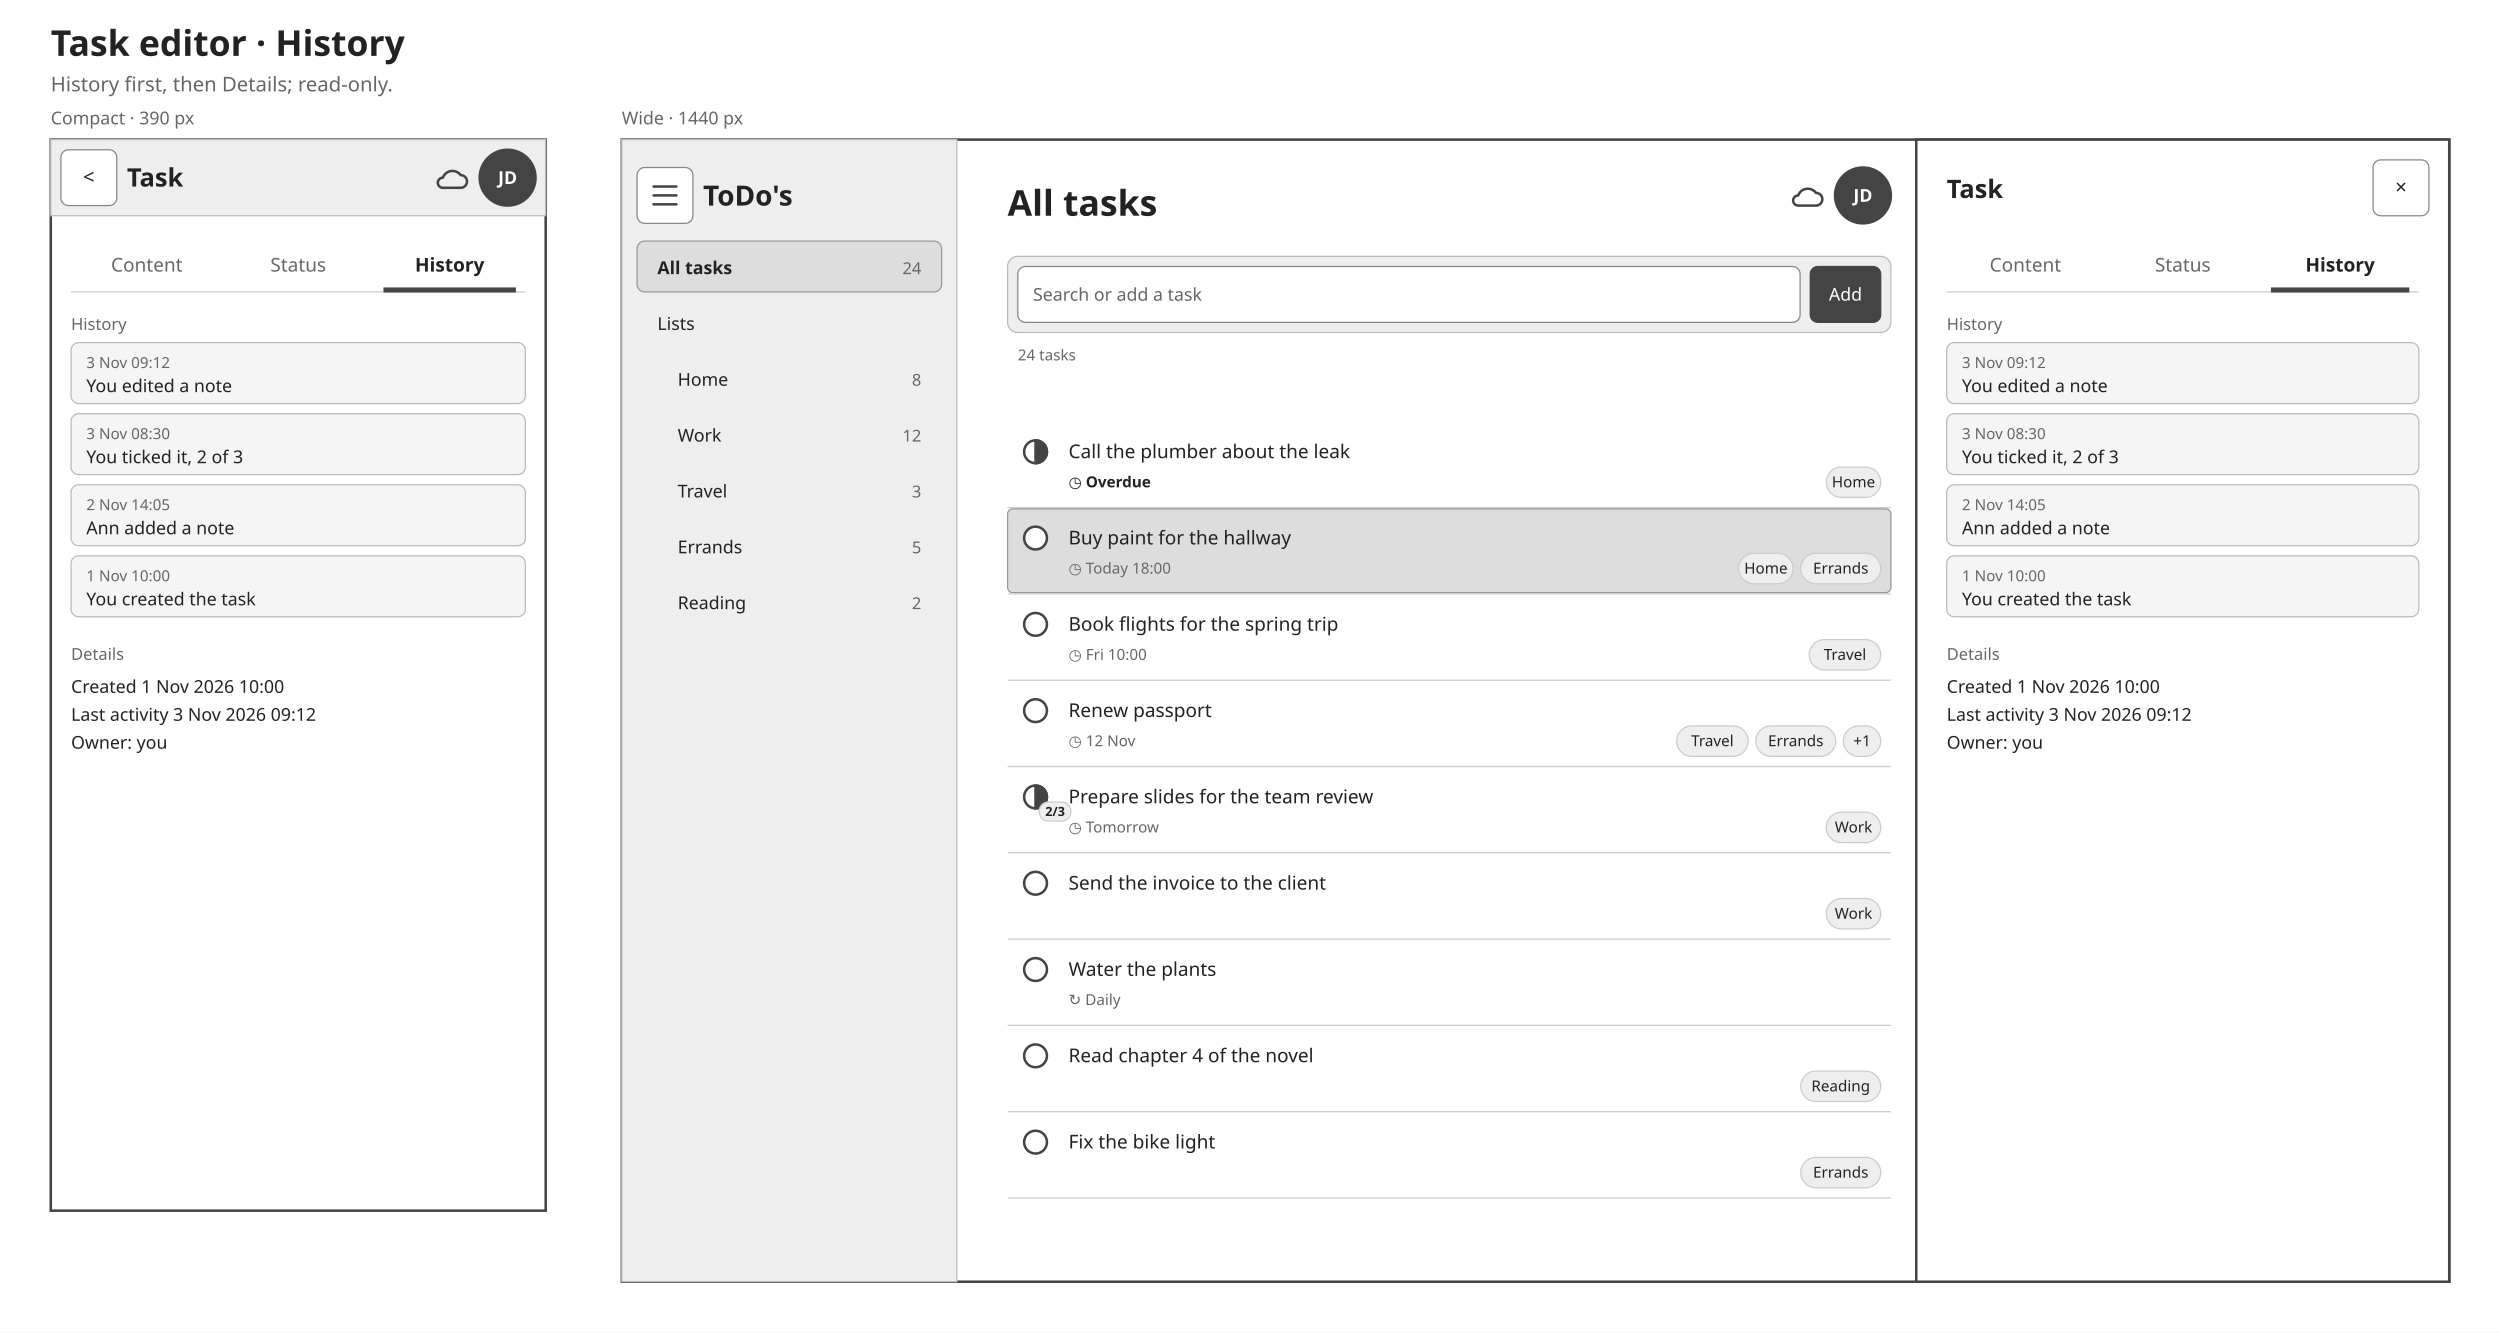
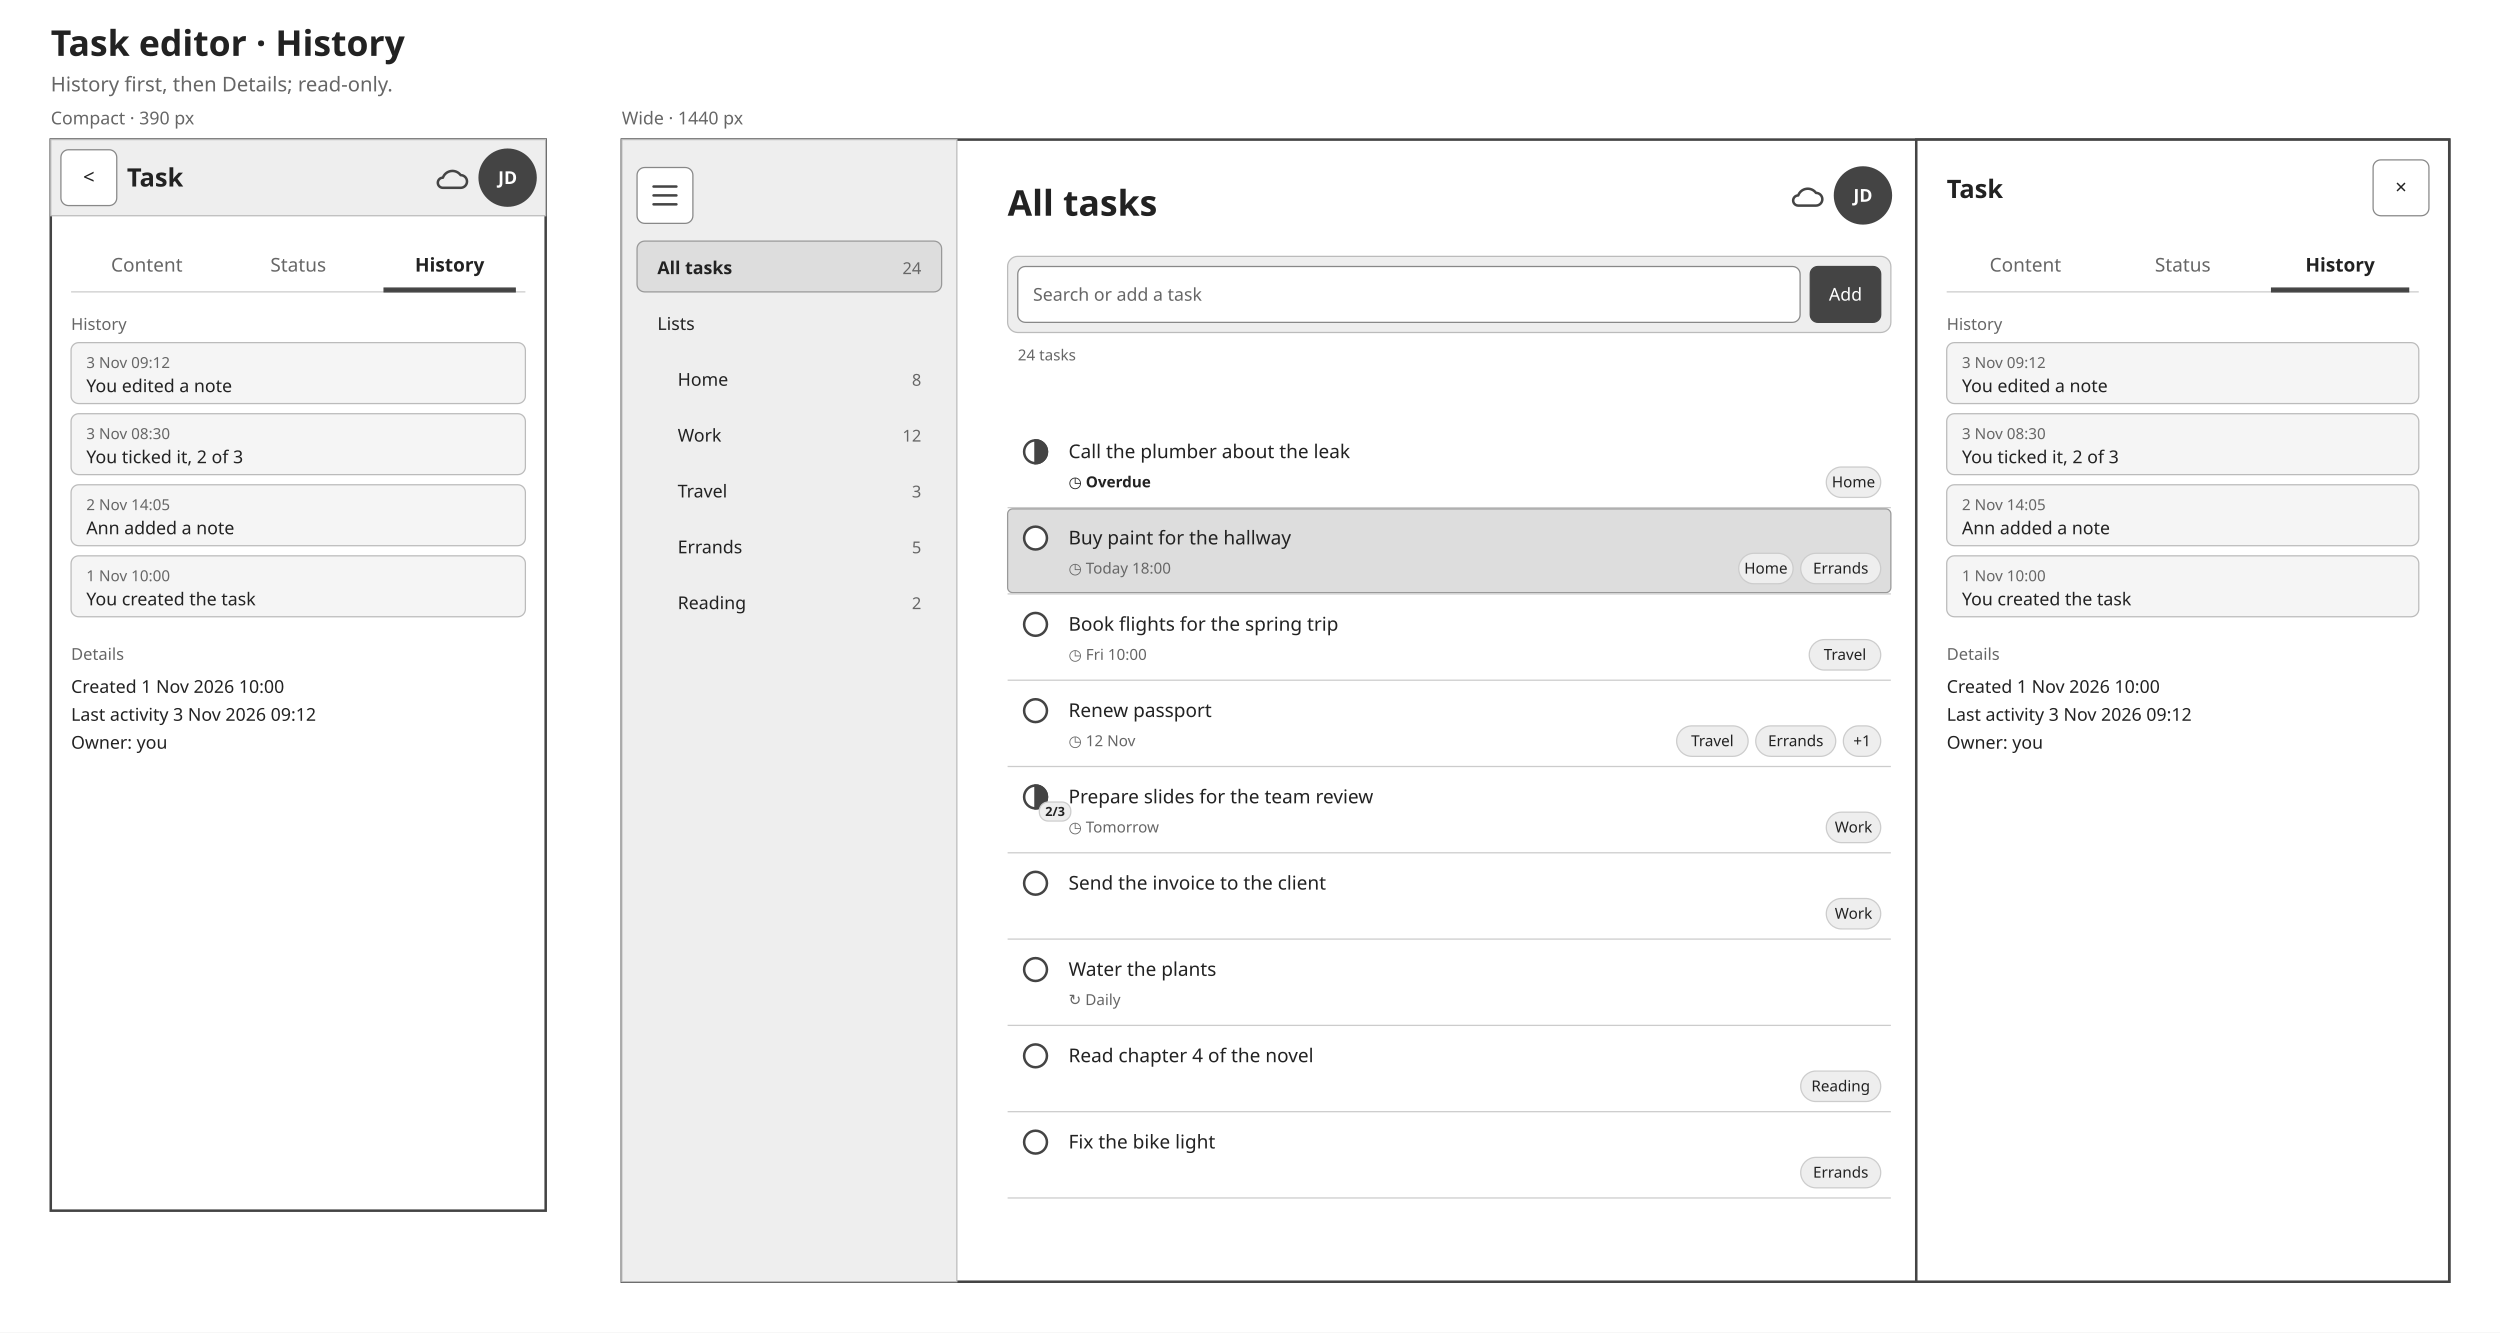
<svg xmlns="http://www.w3.org/2000/svg" width="1970" height="1050" viewBox="0 0 1970 1050">
  <style>
text { font-family: sans-serif; fill: #222222; }
.muted { fill: #666666; }
.on-primary { fill: #ffffff; }
.bold { font-weight: bold; }
rect.frame { fill: #ffffff; stroke: #444444; stroke-width: 2; }
.bar { fill: #eeeeee; stroke: #bbbbbb; }
.box { fill: #f5f5f5; stroke: #bbbbbb; }
.control { fill: #ffffff; stroke: #888888; }
.disabled { fill: #f5f5f5; stroke: #cccccc; }
.primary { fill: #444444; stroke: #444444; }
.selected { fill: #dddddd; stroke: #999999; }
.chip { fill: #eeeeee; stroke: #cccccc; }
.signal { fill: #ffffff; stroke: #222222; stroke-width: 2; }
.scrim { fill: #888888; fill-opacity: 0.5; }
.rule { stroke: #cccccc; }
.drop { stroke: #222222; stroke-width: 3; }
.icon { fill: #ffffff; stroke: #444444; stroke-width: 2; }
.icon-fill { fill: #444444; stroke: #444444; stroke-width: 2; }
.icon-mark { fill: none; stroke: #ffffff; stroke-width: 2; }
.icon-line { stroke: #444444; stroke-width: 2; }
.icon-line-open { fill: none; stroke: #444444; stroke-width: 2; stroke-linecap: round; stroke-linejoin: round; }
.tooltip { fill: #222222; stroke: #222222; }
  </style>
  <rect x="0" y="0" width="1970" height="1050" fill="#ffffff" />
  <text x="40" y="44" font-size="28" class="bold">Task editor · History</text>
  <text x="40" y="72" font-size="16" class="muted">History first, then Details; read-only.</text>
  <text x="40" y="98" font-size="14" class="muted">Compact · 390 px</text>
  <text x="490" y="98" font-size="14" class="muted">Wide · 1440 px</text>
  <g class="frame" data-width="390" data-height="844" transform="translate(40 110)">
    <rect x="0" y="0" width="390" height="844" rx="0" class="frame" />
    <rect x="0" y="0" width="390" height="60" rx="0" class="bar" />
    <rect x="8" y="8" width="44" height="44" rx="6" class="control" />
    <text x="30" y="35" font-size="16" text-anchor="middle">&lt;</text>
    <circle cx="360" cy="30" r="22" class="icon-fill" />
    <text x="360" y="35" font-size="14" class="on-primary bold" text-anchor="middle">JD</text>
    <path d="M 309 38 H 323 A 5 5 0 0 0 323 28 A 8 8 0 0 0 309 30 A 4 4 0 0 0 309 38 Z" class="icon-line-open" />
    <text x="60" y="37" font-size="20" class="bold">Task</text>
    <text x="75.667" y="104" font-size="15" class="muted" text-anchor="middle">Content</text>
    <text x="195" y="104" font-size="15" class="muted" text-anchor="middle">Status</text>
    <text x="314.333" y="104" font-size="15" class="bold" text-anchor="middle">History</text>
    <line x1="16" y1="120" x2="374" y2="120" class="rule" />
    <rect x="262.667" y="117" width="103.333" height="3" rx="0" class="primary" />
    <text x="16" y="150" font-size="13" class="muted">History</text>
    <rect x="16" y="160" width="358" height="48" rx="6" class="box" />
    <text x="28" y="180" font-size="12" class="muted">3 Nov 09:12</text>
    <text x="28" y="199" font-size="14">You edited a note</text>
    <rect x="16" y="216" width="358" height="48" rx="6" class="box" />
    <text x="28" y="236" font-size="12" class="muted">3 Nov 08:30</text>
    <text x="28" y="255" font-size="14">You ticked it, 2 of 3</text>
    <rect x="16" y="272" width="358" height="48" rx="6" class="box" />
    <text x="28" y="292" font-size="12" class="muted">2 Nov 14:05</text>
    <text x="28" y="311" font-size="14">Ann added a note</text>
    <rect x="16" y="328" width="358" height="48" rx="6" class="box" />
    <text x="28" y="348" font-size="12" class="muted">1 Nov 10:00</text>
    <text x="28" y="367" font-size="14">You created the task</text>
    <text x="16" y="410" font-size="13" class="muted">Details</text>
    <text x="16" y="436" font-size="14">Created 1 Nov 2026 10:00</text>
    <text x="16" y="458" font-size="14">Last activity 3 Nov 2026 09:12</text>
    <text x="16" y="480" font-size="14">Owner: you</text>
  </g>
  <g class="frame" data-width="1440" data-height="900" transform="translate(490 110)">
    <rect x="0" y="0" width="1440" height="900" rx="0" class="frame" />
    <rect x="0" y="0" width="264" height="900" rx="0" class="bar" />
    <rect x="12" y="22" width="44" height="44" rx="6" class="control" />
    <path d="M 25 37 H 43" class="icon-line-open" />
    <path d="M 25 44 H 43" class="icon-line-open" />
    <path d="M 25 51 H 43" class="icon-line-open" />
-     <text x="64" y="52" font-size="22" class="bold">ToDo's</text>
    <rect x="12" y="80" width="240" height="40" rx="6" class="selected" />
    <text x="28" y="106" font-size="14" class="bold">All tasks</text>
    <text x="236" y="106" font-size="13" class="muted" text-anchor="end">24</text>
    <text x="28" y="150" font-size="14">Lists</text>
    <text x="44" y="194" font-size="14">Home</text>
    <text x="236" y="194" font-size="13" class="muted" text-anchor="end">8</text>
    <text x="44" y="238" font-size="14">Work</text>
    <text x="236" y="238" font-size="13" class="muted" text-anchor="end">12</text>
    <text x="44" y="282" font-size="14">Travel</text>
    <text x="236" y="282" font-size="13" class="muted" text-anchor="end">3</text>
    <text x="44" y="326" font-size="14">Errands</text>
    <text x="236" y="326" font-size="13" class="muted" text-anchor="end">5</text>
    <text x="44" y="370" font-size="14">Reading</text>
    <text x="236" y="370" font-size="13" class="muted" text-anchor="end">2</text>
    <circle cx="978" cy="44" r="22" class="icon-fill" />
    <text x="978" y="49" font-size="14" class="on-primary bold" text-anchor="middle">JD</text>
    <path d="M 927 52 H 941 A 5 5 0 0 0 941 42 A 8 8 0 0 0 927 44 A 4 4 0 0 0 927 52 Z" class="icon-line-open" />
    <text x="304" y="60" font-size="28" class="bold">All tasks</text>
    <rect x="304" y="92" width="696" height="60" rx="8" class="bar" />
    <rect x="936.48" y="100" width="55.52" height="44" rx="6" class="primary" />
    <text x="964.24" y="126.9" font-size="14" class="on-primary" text-anchor="middle">Add</text>
    <rect x="312" y="100" width="616.48" height="44" rx="6" class="control" />
    <text x="324" y="127" font-size="14" class="muted">Search or add a task</text>
    <text x="312" y="174" font-size="12" class="muted">24 tasks</text>
    <line x1="304" y1="290" x2="1000" y2="290" class="rule" />
    <circle cx="326" cy="246" r="9" class="icon" />
    <path d="M326 237 A9 9 0 0 1 326 255 Z" class="icon-fill" />
    <text x="352" y="251" font-size="15">Call the plumber about the leak</text>
    <text x="352" y="274" font-size="12" class="bold">◷ Overdue</text>
    <rect x="949.12" y="258" width="42.88" height="24" rx="12" class="chip" />
    <text x="970.56" y="274" font-size="12" text-anchor="middle">Home</text>
    <rect x="304" y="291" width="696" height="66" rx="4" class="selected" />
    <line x1="304" y1="358" x2="1000" y2="358" class="rule" />
    <circle cx="326" cy="314" r="9" class="icon" />
    <text x="352" y="319" font-size="15">Buy paint for the hallway</text>
    <text x="352" y="342" font-size="12" class="muted">◷ Today 18:00</text>
    <rect x="928.96" y="326" width="63.04" height="24" rx="12" class="chip" />
    <text x="960.48" y="342" font-size="12" text-anchor="middle">Errands</text>
    <rect x="880.08" y="326" width="42.88" height="24" rx="12" class="chip" />
    <text x="901.52" y="342" font-size="12" text-anchor="middle">Home</text>
    <line x1="304" y1="426" x2="1000" y2="426" class="rule" />
    <circle cx="326" cy="382" r="9" class="icon" />
    <text x="352" y="387" font-size="15">Book flights for the spring trip</text>
    <text x="352" y="410" font-size="12" class="muted">◷ Fri 10:00</text>
    <rect x="935.68" y="394" width="56.32" height="24" rx="12" class="chip" />
    <text x="963.84" y="410" font-size="12" text-anchor="middle">Travel</text>
    <line x1="304" y1="494" x2="1000" y2="494" class="rule" />
    <circle cx="326" cy="450" r="9" class="icon" />
    <text x="352" y="455" font-size="15">Renew passport</text>
    <text x="352" y="478" font-size="12" class="muted">◷ 12 Nov</text>
    <rect x="962.56" y="462" width="29.44" height="24" rx="12" class="chip" />
    <text x="977.28" y="478" font-size="12" text-anchor="middle">+1</text>
    <rect x="893.52" y="462" width="63.04" height="24" rx="12" class="chip" />
    <text x="925.04" y="478" font-size="12" text-anchor="middle">Errands</text>
    <rect x="831.2" y="462" width="56.32" height="24" rx="12" class="chip" />
    <text x="859.36" y="478" font-size="12" text-anchor="middle">Travel</text>
    <line x1="304" y1="562" x2="1000" y2="562" class="rule" />
    <circle cx="326" cy="518" r="9" class="icon" />
    <path d="M326 509 A9 9 0 0 1 326 527 Z" class="icon-fill" />
    <rect x="329" y="522" width="24.8" height="15" rx="7" class="chip" />
    <text x="341.4" y="533" font-size="10" class="bold" text-anchor="middle">2/3</text>
    <text x="352" y="523" font-size="15">Prepare slides for the team review</text>
    <text x="352" y="546" font-size="12" class="muted">◷ Tomorrow</text>
    <rect x="949.12" y="530" width="42.88" height="24" rx="12" class="chip" />
    <text x="970.56" y="546" font-size="12" text-anchor="middle">Work</text>
    <line x1="304" y1="630" x2="1000" y2="630" class="rule" />
    <circle cx="326" cy="586" r="9" class="icon" />
    <text x="352" y="591" font-size="15">Send the invoice to the client</text>
    <rect x="949.12" y="598" width="42.88" height="24" rx="12" class="chip" />
    <text x="970.56" y="614" font-size="12" text-anchor="middle">Work</text>
    <line x1="304" y1="698" x2="1000" y2="698" class="rule" />
    <circle cx="326" cy="654" r="9" class="icon" />
    <text x="352" y="659" font-size="15">Water the plants</text>
    <text x="352" y="682" font-size="12" class="muted">↻ Daily</text>
    <line x1="304" y1="766" x2="1000" y2="766" class="rule" />
    <circle cx="326" cy="722" r="9" class="icon" />
    <text x="352" y="727" font-size="15">Read chapter 4 of the novel</text>
    <rect x="928.96" y="734" width="63.04" height="24" rx="12" class="chip" />
    <text x="960.48" y="750" font-size="12" text-anchor="middle">Reading</text>
    <line x1="304" y1="834" x2="1000" y2="834" class="rule" />
    <circle cx="326" cy="790" r="9" class="icon" />
    <text x="352" y="795" font-size="15">Fix the bike light</text>
    <rect x="928.96" y="802" width="63.04" height="24" rx="12" class="chip" />
    <text x="960.48" y="818" font-size="12" text-anchor="middle">Errands</text>
    <rect x="1020" y="0" width="420" height="900" rx="0" class="frame" />
    <text x="1044" y="46" font-size="20" class="bold">Task</text>
    <rect x="1380" y="16" width="44" height="44" rx="6" class="control" />
    <text x="1402" y="43" font-size="16" text-anchor="middle">×</text>
    <text x="1106" y="104" font-size="15" class="muted" text-anchor="middle">Content</text>
    <text x="1230" y="104" font-size="15" class="muted" text-anchor="middle">Status</text>
    <text x="1354" y="104" font-size="15" class="bold" text-anchor="middle">History</text>
    <line x1="1044" y1="120" x2="1416" y2="120" class="rule" />
    <rect x="1300" y="117" width="108" height="3" rx="0" class="primary" />
    <text x="1044" y="150" font-size="13" class="muted">History</text>
    <rect x="1044" y="160" width="372" height="48" rx="6" class="box" />
    <text x="1056" y="180" font-size="12" class="muted">3 Nov 09:12</text>
    <text x="1056" y="199" font-size="14">You edited a note</text>
    <rect x="1044" y="216" width="372" height="48" rx="6" class="box" />
    <text x="1056" y="236" font-size="12" class="muted">3 Nov 08:30</text>
    <text x="1056" y="255" font-size="14">You ticked it, 2 of 3</text>
    <rect x="1044" y="272" width="372" height="48" rx="6" class="box" />
    <text x="1056" y="292" font-size="12" class="muted">2 Nov 14:05</text>
    <text x="1056" y="311" font-size="14">Ann added a note</text>
    <rect x="1044" y="328" width="372" height="48" rx="6" class="box" />
    <text x="1056" y="348" font-size="12" class="muted">1 Nov 10:00</text>
    <text x="1056" y="367" font-size="14">You created the task</text>
    <text x="1044" y="410" font-size="13" class="muted">Details</text>
    <text x="1044" y="436" font-size="14">Created 1 Nov 2026 10:00</text>
    <text x="1044" y="458" font-size="14">Last activity 3 Nov 2026 09:12</text>
    <text x="1044" y="480" font-size="14">Owner: you</text>
  </g>
</svg>
